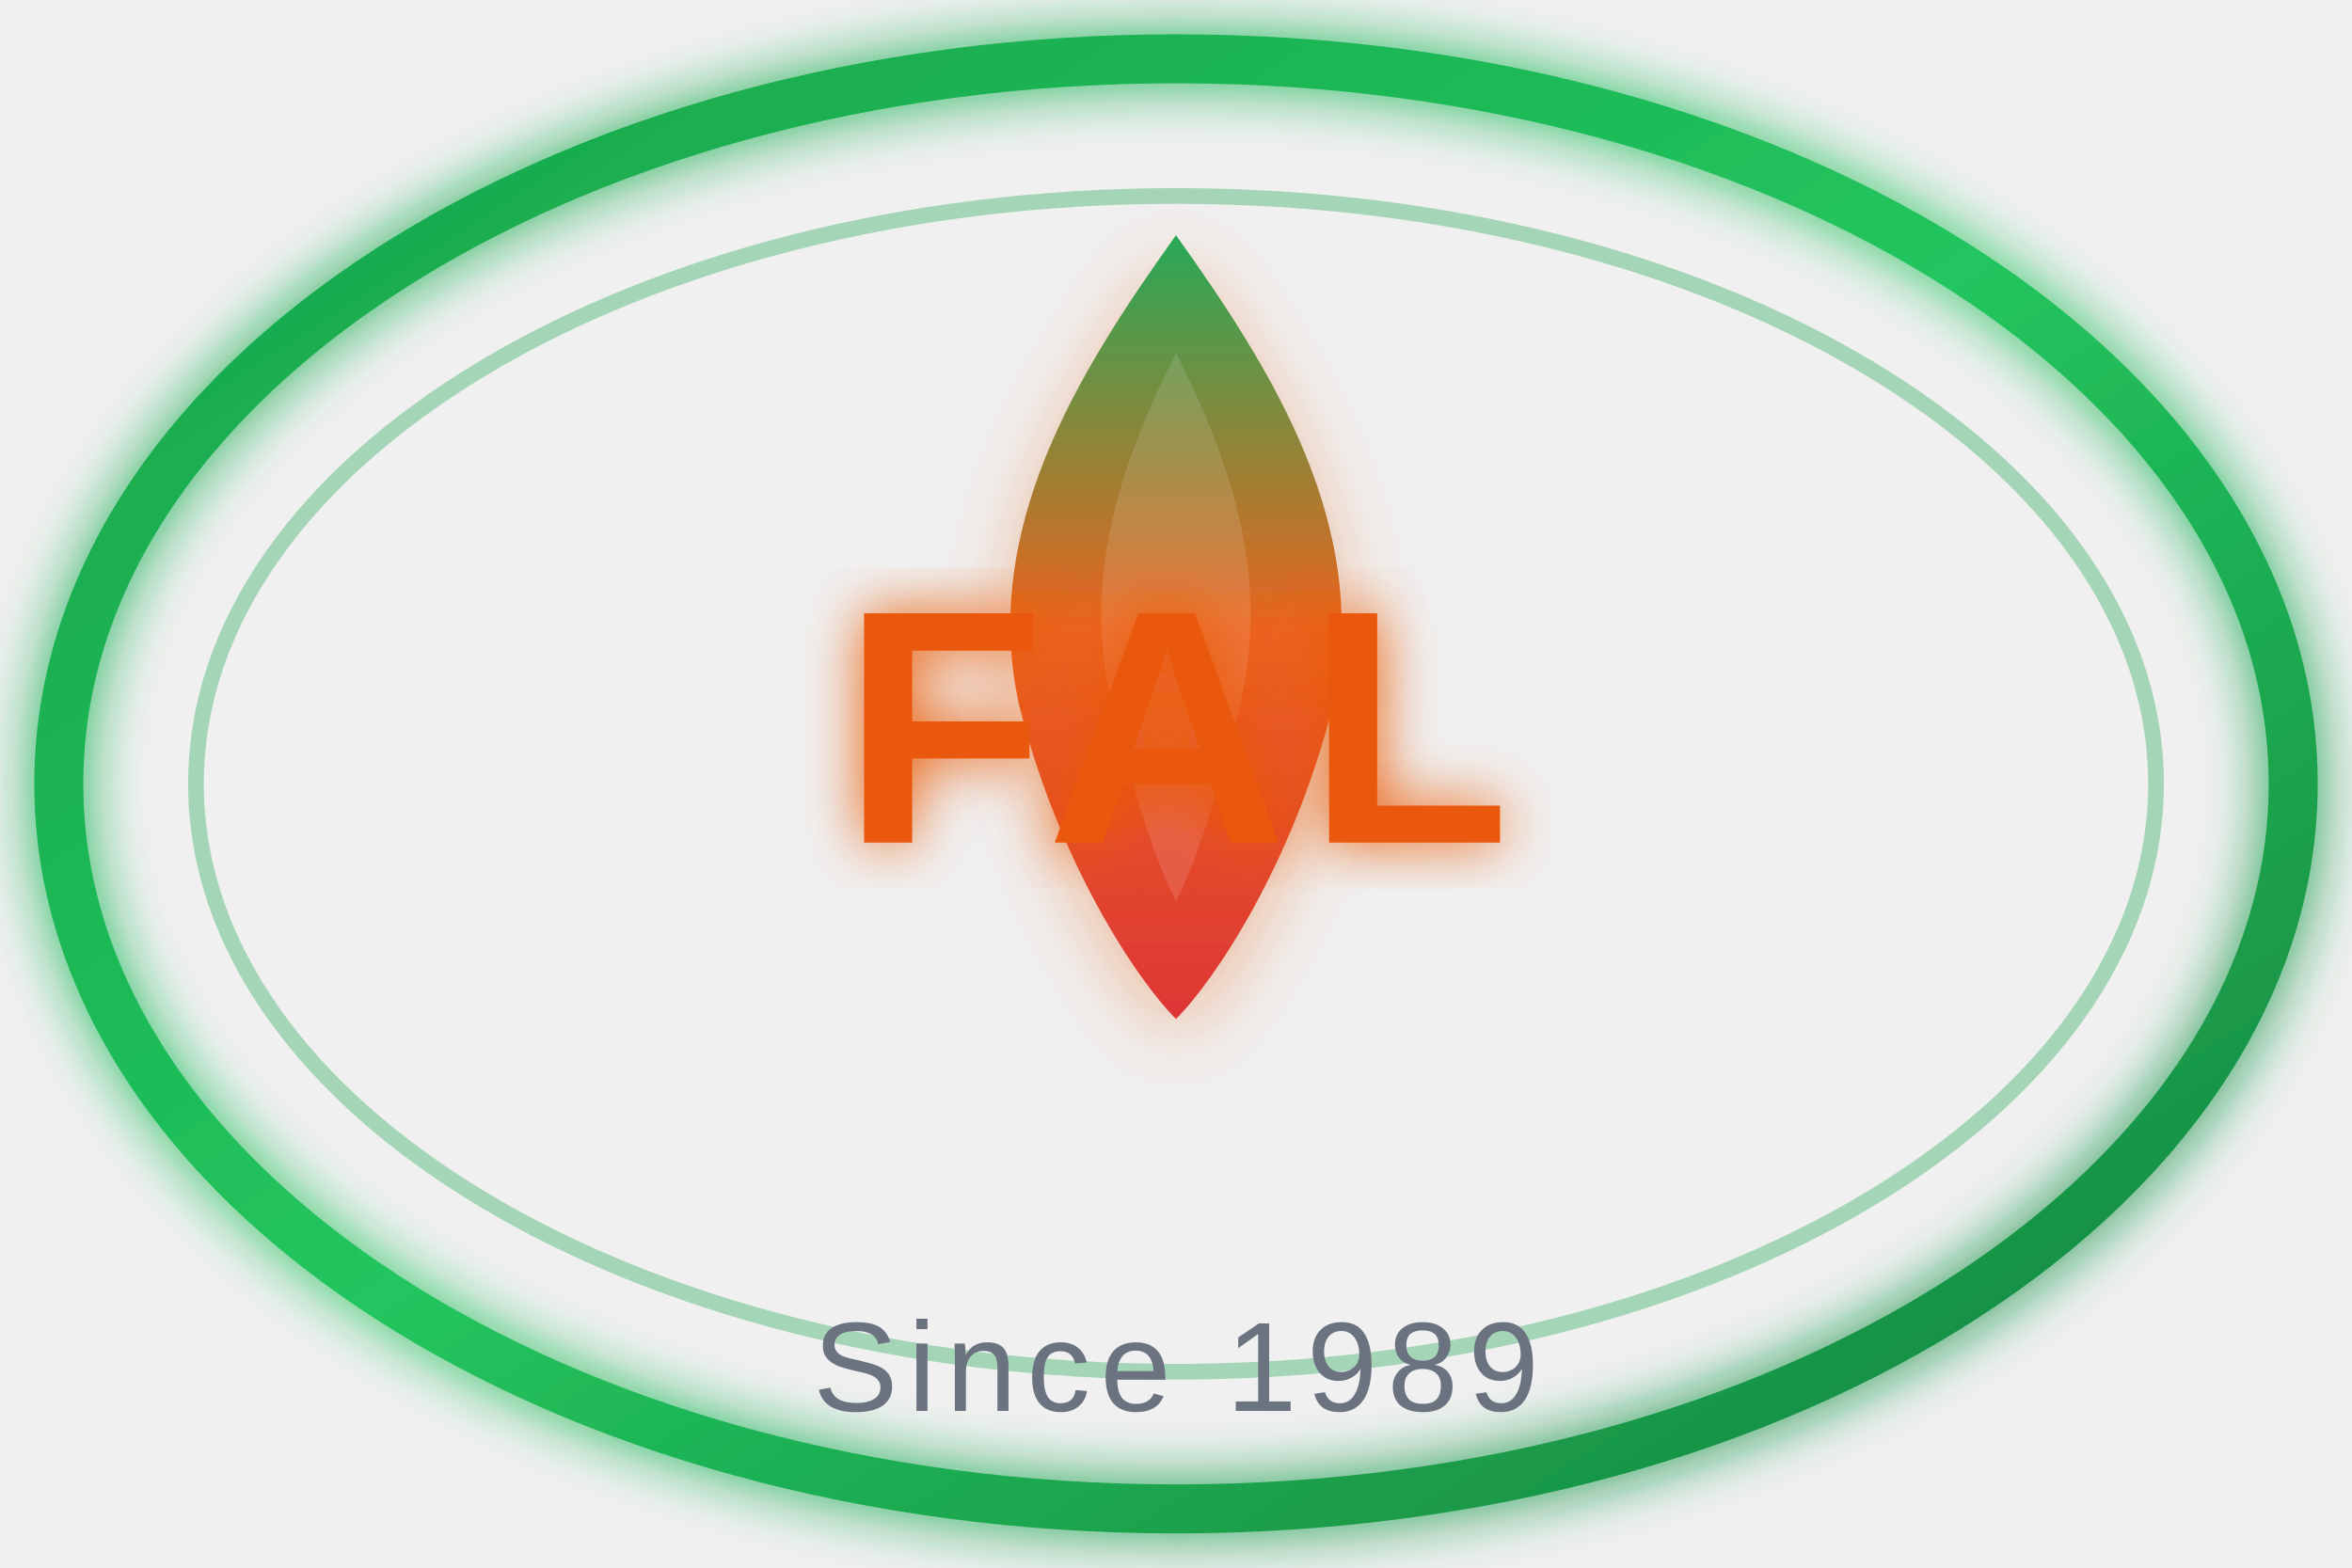
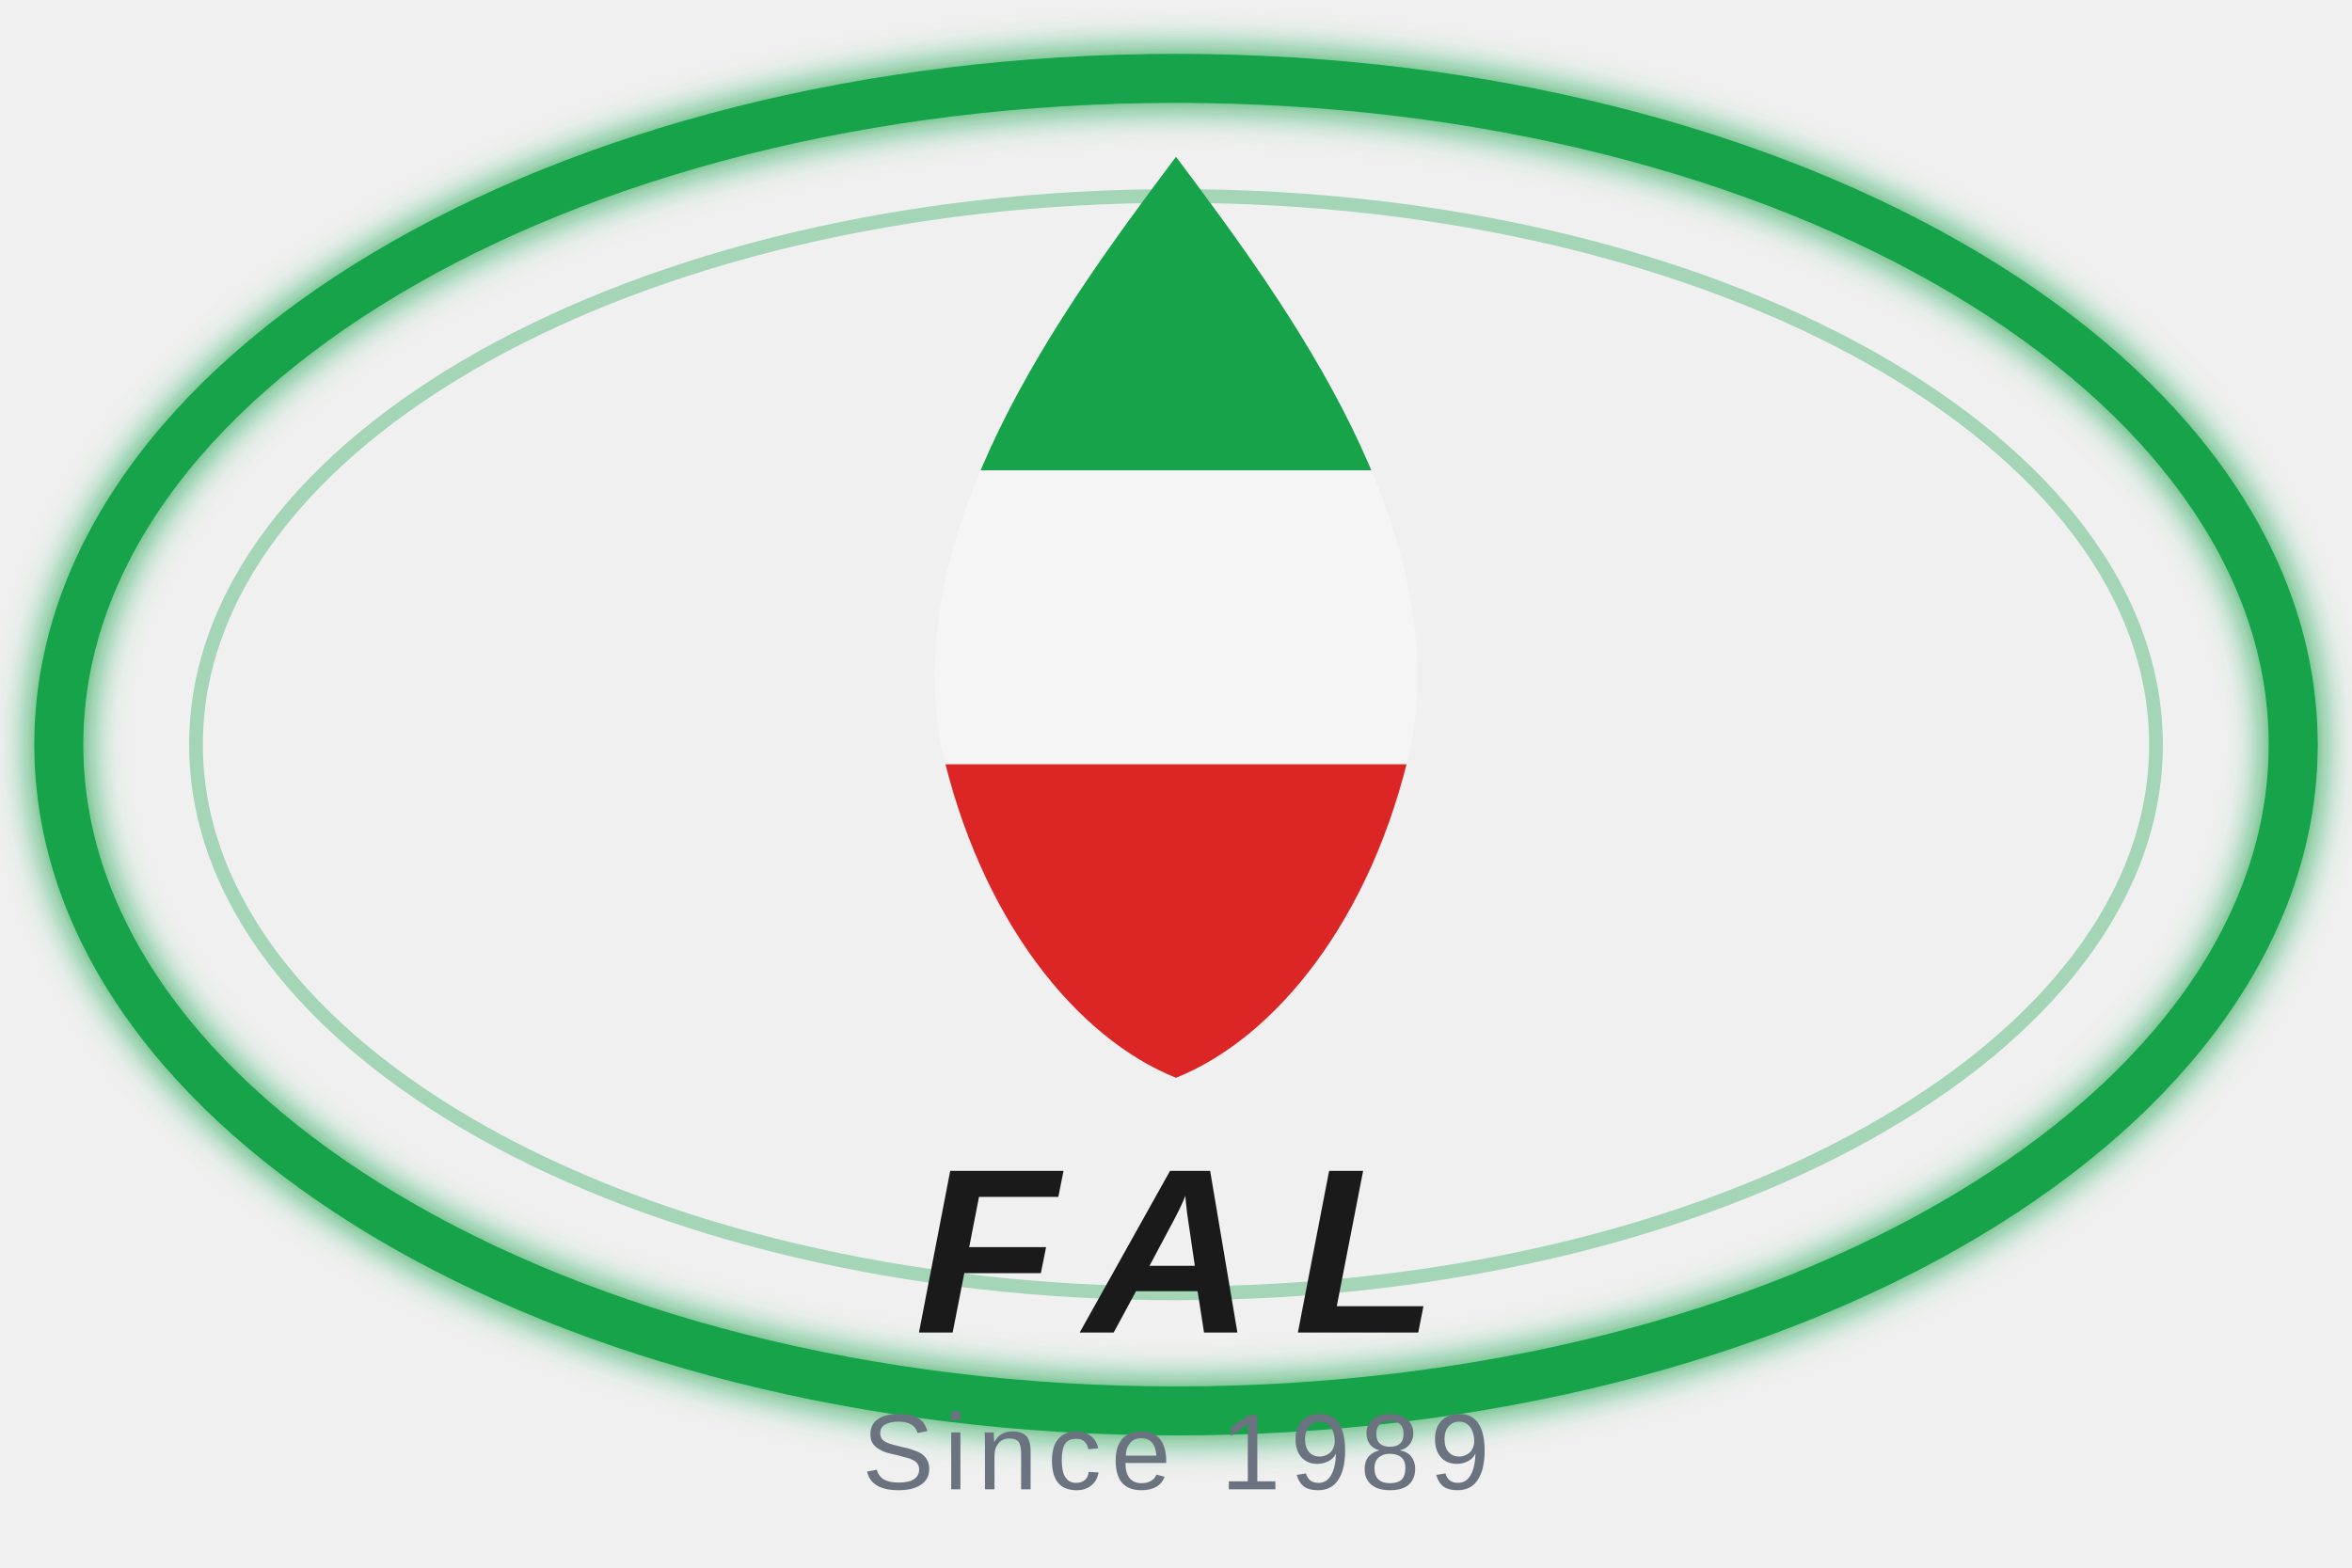
<svg xmlns="http://www.w3.org/2000/svg" viewBox="0 0 120 80" width="120" height="80">
  <defs>
-     <linearGradient id="falFlame" x1="0%" y1="100%" x2="0%" y2="0%">
-       <stop offset="0%" stop-color="#dc2626">
-         <animate attributeName="stop-color" values="#dc2626;#ea580c;#16a34a;#dc2626" dur="3s" repeatCount="indefinite" />
-       </stop>
-       <stop offset="50%" stop-color="#ea580c">
-         <animate attributeName="stop-color" values="#ea580c;#16a34a;#dc2626;#ea580c" dur="3s" repeatCount="indefinite" />
-       </stop>
-       <stop offset="100%" stop-color="#16a34a">
-         <animate attributeName="stop-color" values="#16a34a;#dc2626;#ea580c;#16a34a" dur="3s" repeatCount="indefinite" />
-       </stop>
-     </linearGradient>
-     <linearGradient id="ovalGrad" x1="0%" y1="0%" x2="100%" y2="100%">
-       <stop offset="0%" stop-color="#16a34a" />
-       <stop offset="50%" stop-color="#22c55e" />
-       <stop offset="100%" stop-color="#15803d" />
-     </linearGradient>
-     <filter id="falGlow" x="-20%" y="-20%" width="140%" height="140%">
-       <feGaussianBlur stdDeviation="1.5" result="coloredBlur" />
+     <clipPath id="flameClip">
+       <path d="M60,8 C66,16 74,27 72,38 C70,47 65,53 60,55 C55,53 50,47 48,38 C46,27 54,16 60,8 Z" />
+     </clipPath>
+     <filter id="ovalGlow" x="-10%" y="-10%" width="120%" height="120%">
+       <feGaussianBlur stdDeviation="1" result="blur" />
      <feMerge>
-         <feMergeNode in="coloredBlur" />
+         <feMergeNode in="blur" />
        <feMergeNode in="SourceGraphic" />
      </feMerge>
    </filter>
-     <filter id="flameShadow" x="-30%" y="-30%" width="160%" height="160%">
-       <feDropShadow dx="0" dy="1" stdDeviation="2" flood-color="#ea580c" flood-opacity="0.4" />
-     </filter>
  </defs>
-   <ellipse cx="60" cy="40" rx="57" ry="37" fill="none" stroke="url(#ovalGrad)" stroke-width="2.5" filter="url(#falGlow)" />
-   <ellipse cx="60" cy="40" rx="50" ry="30" fill="none" stroke="#16a34a" stroke-width="0.8" opacity="0.35" />
-   <path d="M60,12 C65,19 70,27 68,36 C66,44 62,50 60,52 C58,50 54,44 52,36 C50,27 55,19 60,12 Z" fill="url(#falFlame)" filter="url(#flameShadow)" opacity="0.92" />
-   <path d="M60,18 C63,24 65,30 63,37 C62,41 61,44 60,46 C59,44 58,41 57,37 C55,30 57,24 60,18 Z" fill="white" opacity="0.12" />
-   <text x="60" y="43" text-anchor="middle" fill="#ea580c" font-size="17" font-weight="900" font-family="system-ui, -apple-system, Arial, sans-serif" filter="url(#falGlow)" letter-spacing="1">FAL</text>
-   <text x="60" y="72" text-anchor="middle" fill="#6b7280" font-size="6.5" font-family="system-ui, -apple-system, Arial, sans-serif" letter-spacing="0.5">Since 1989</text>
+   <ellipse cx="60" cy="38" rx="57" ry="34" fill="none" stroke="#16a34a" stroke-width="2.5" filter="url(#ovalGlow)" />
+   <ellipse cx="60" cy="38" rx="50" ry="28" fill="none" stroke="#16a34a" stroke-width="0.7" opacity="0.35" />
+   <rect x="44" y="8" width="32" height="16" fill="#16a34a" clip-path="url(#flameClip)" />
+   <rect x="44" y="24" width="32" height="15" fill="#f5f5f5" clip-path="url(#flameClip)" />
+   <rect x="44" y="39" width="32" height="16" fill="#dc2626" clip-path="url(#flameClip)" />
+   <text x="60" y="68" text-anchor="middle" fill="#1a1a1a" font-size="12" font-weight="900" font-style="italic" font-family="system-ui, -apple-system, Arial, sans-serif" letter-spacing="2">FAL</text>
+   <text x="60" y="76" text-anchor="middle" fill="#6b7280" font-size="5.5" font-family="system-ui, -apple-system, Arial, sans-serif" letter-spacing="0.5">Since 1989</text>
</svg>
